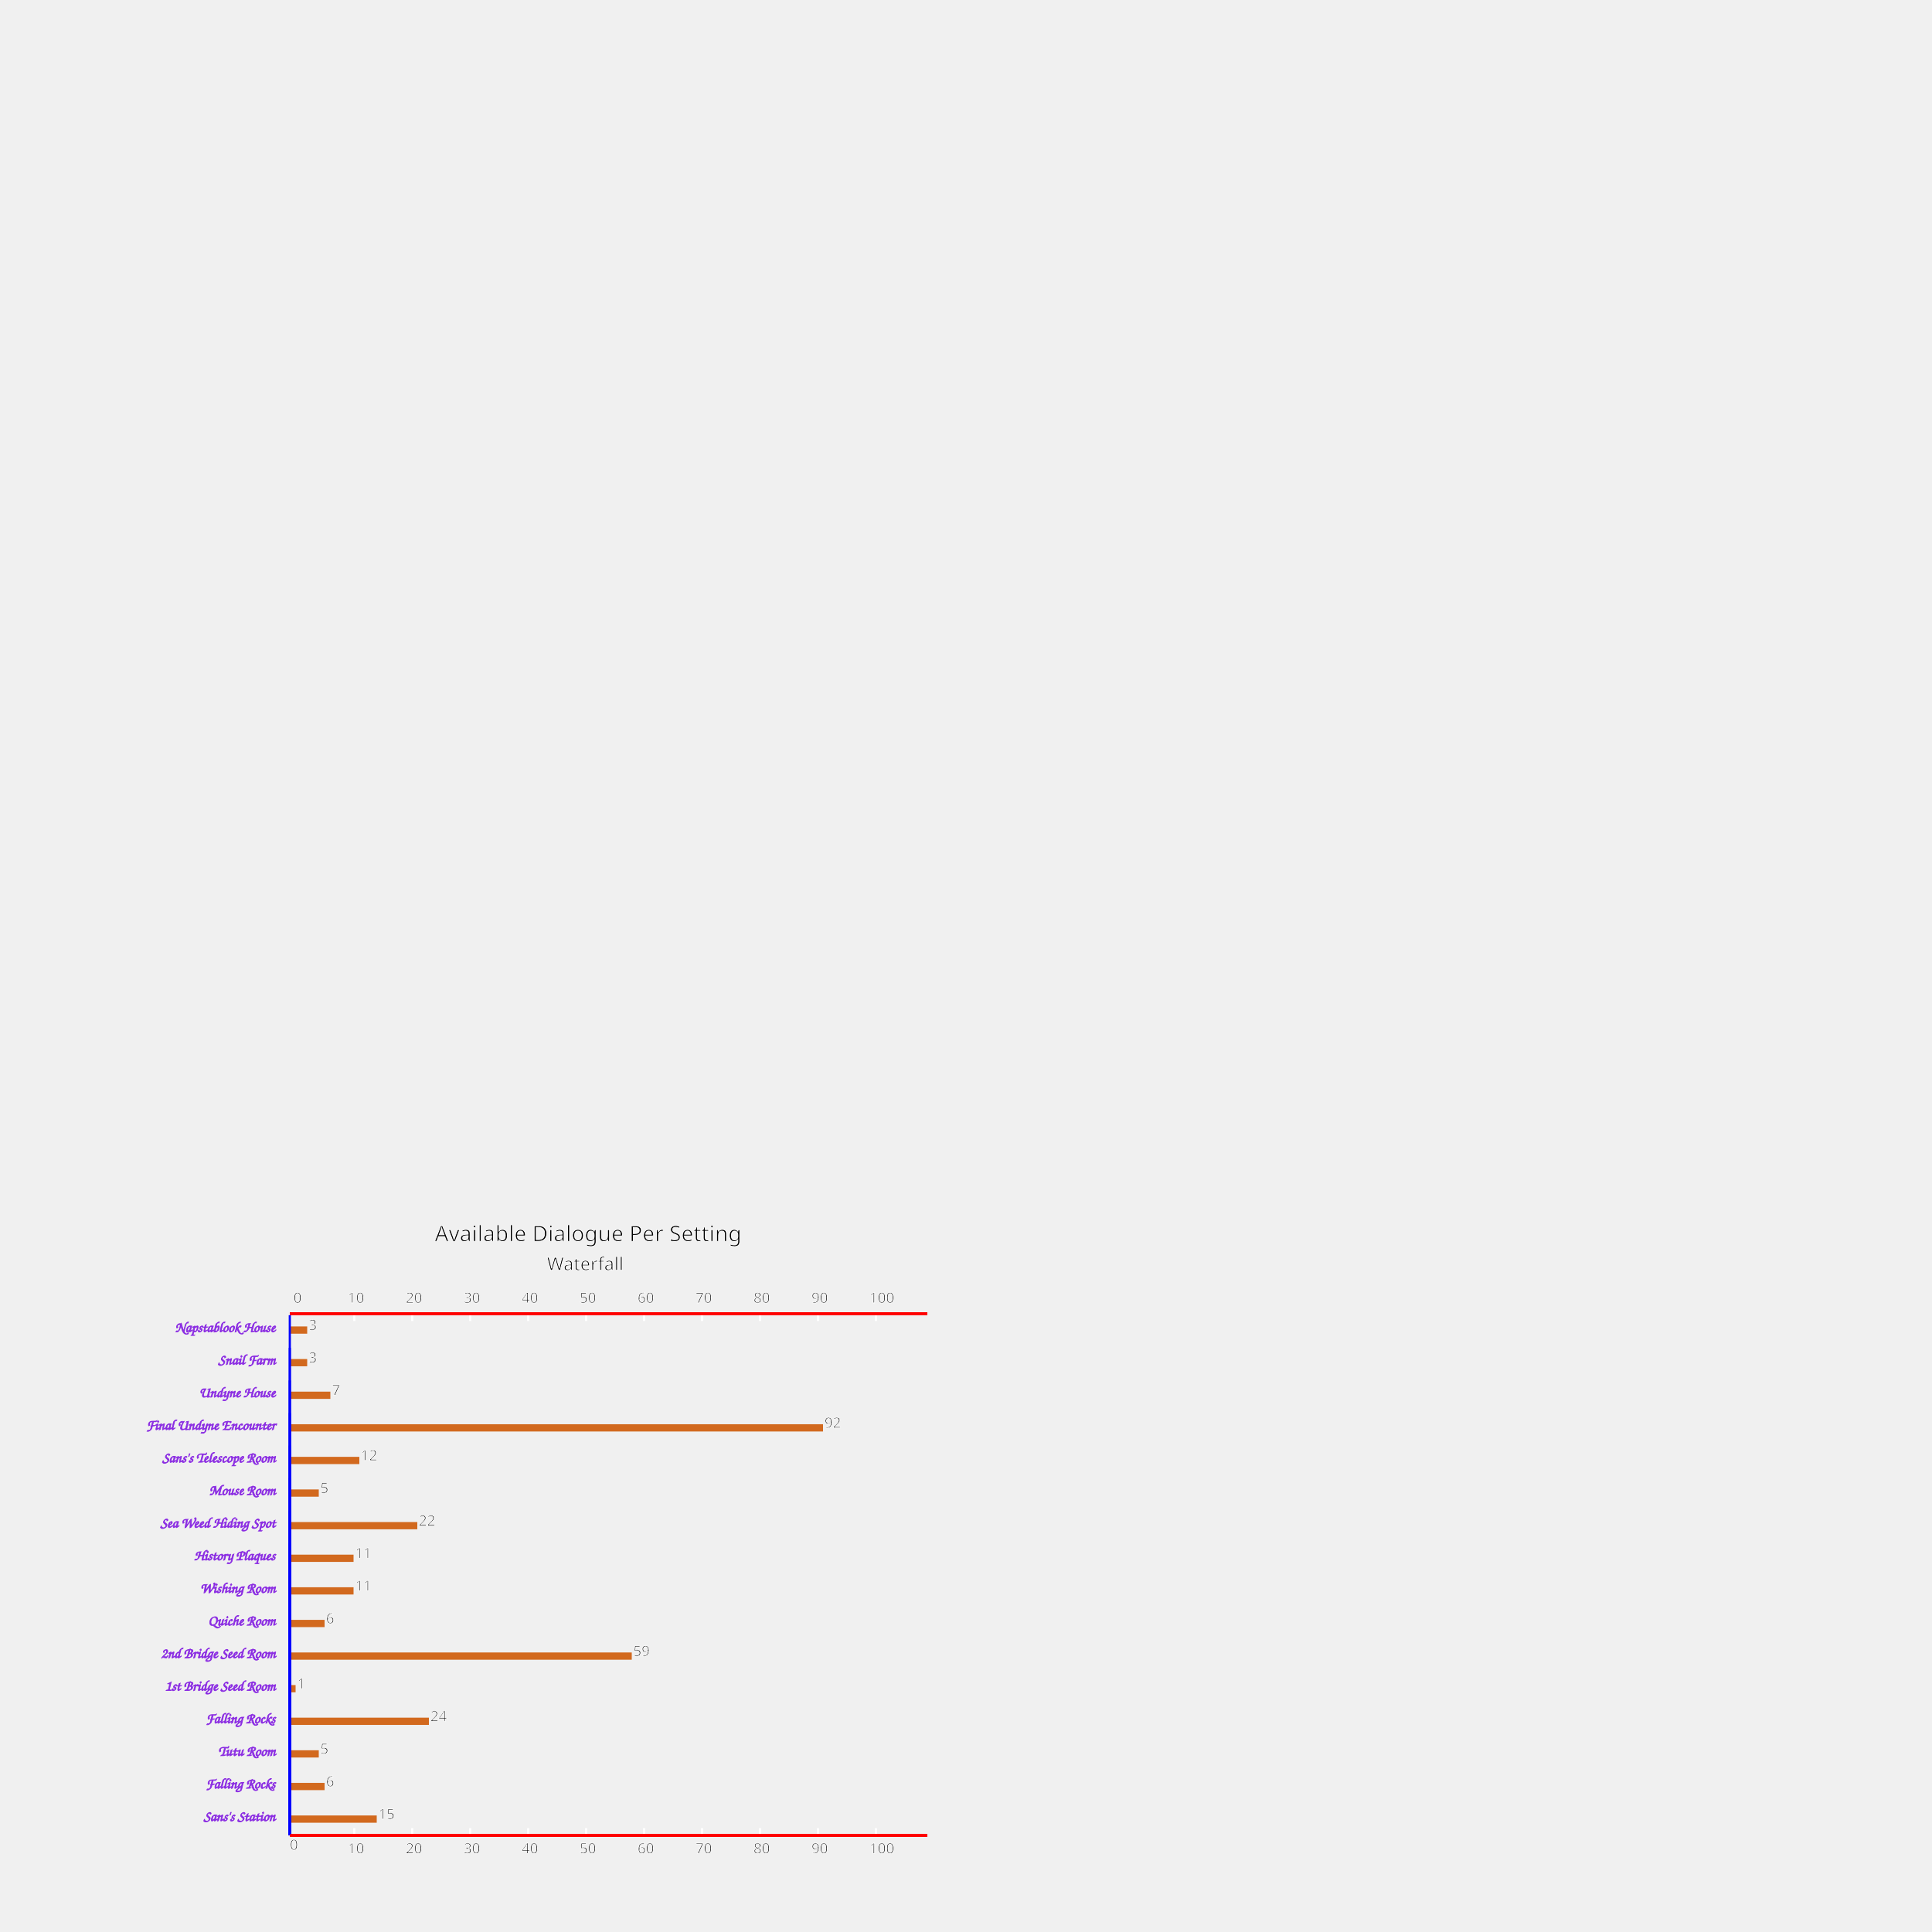
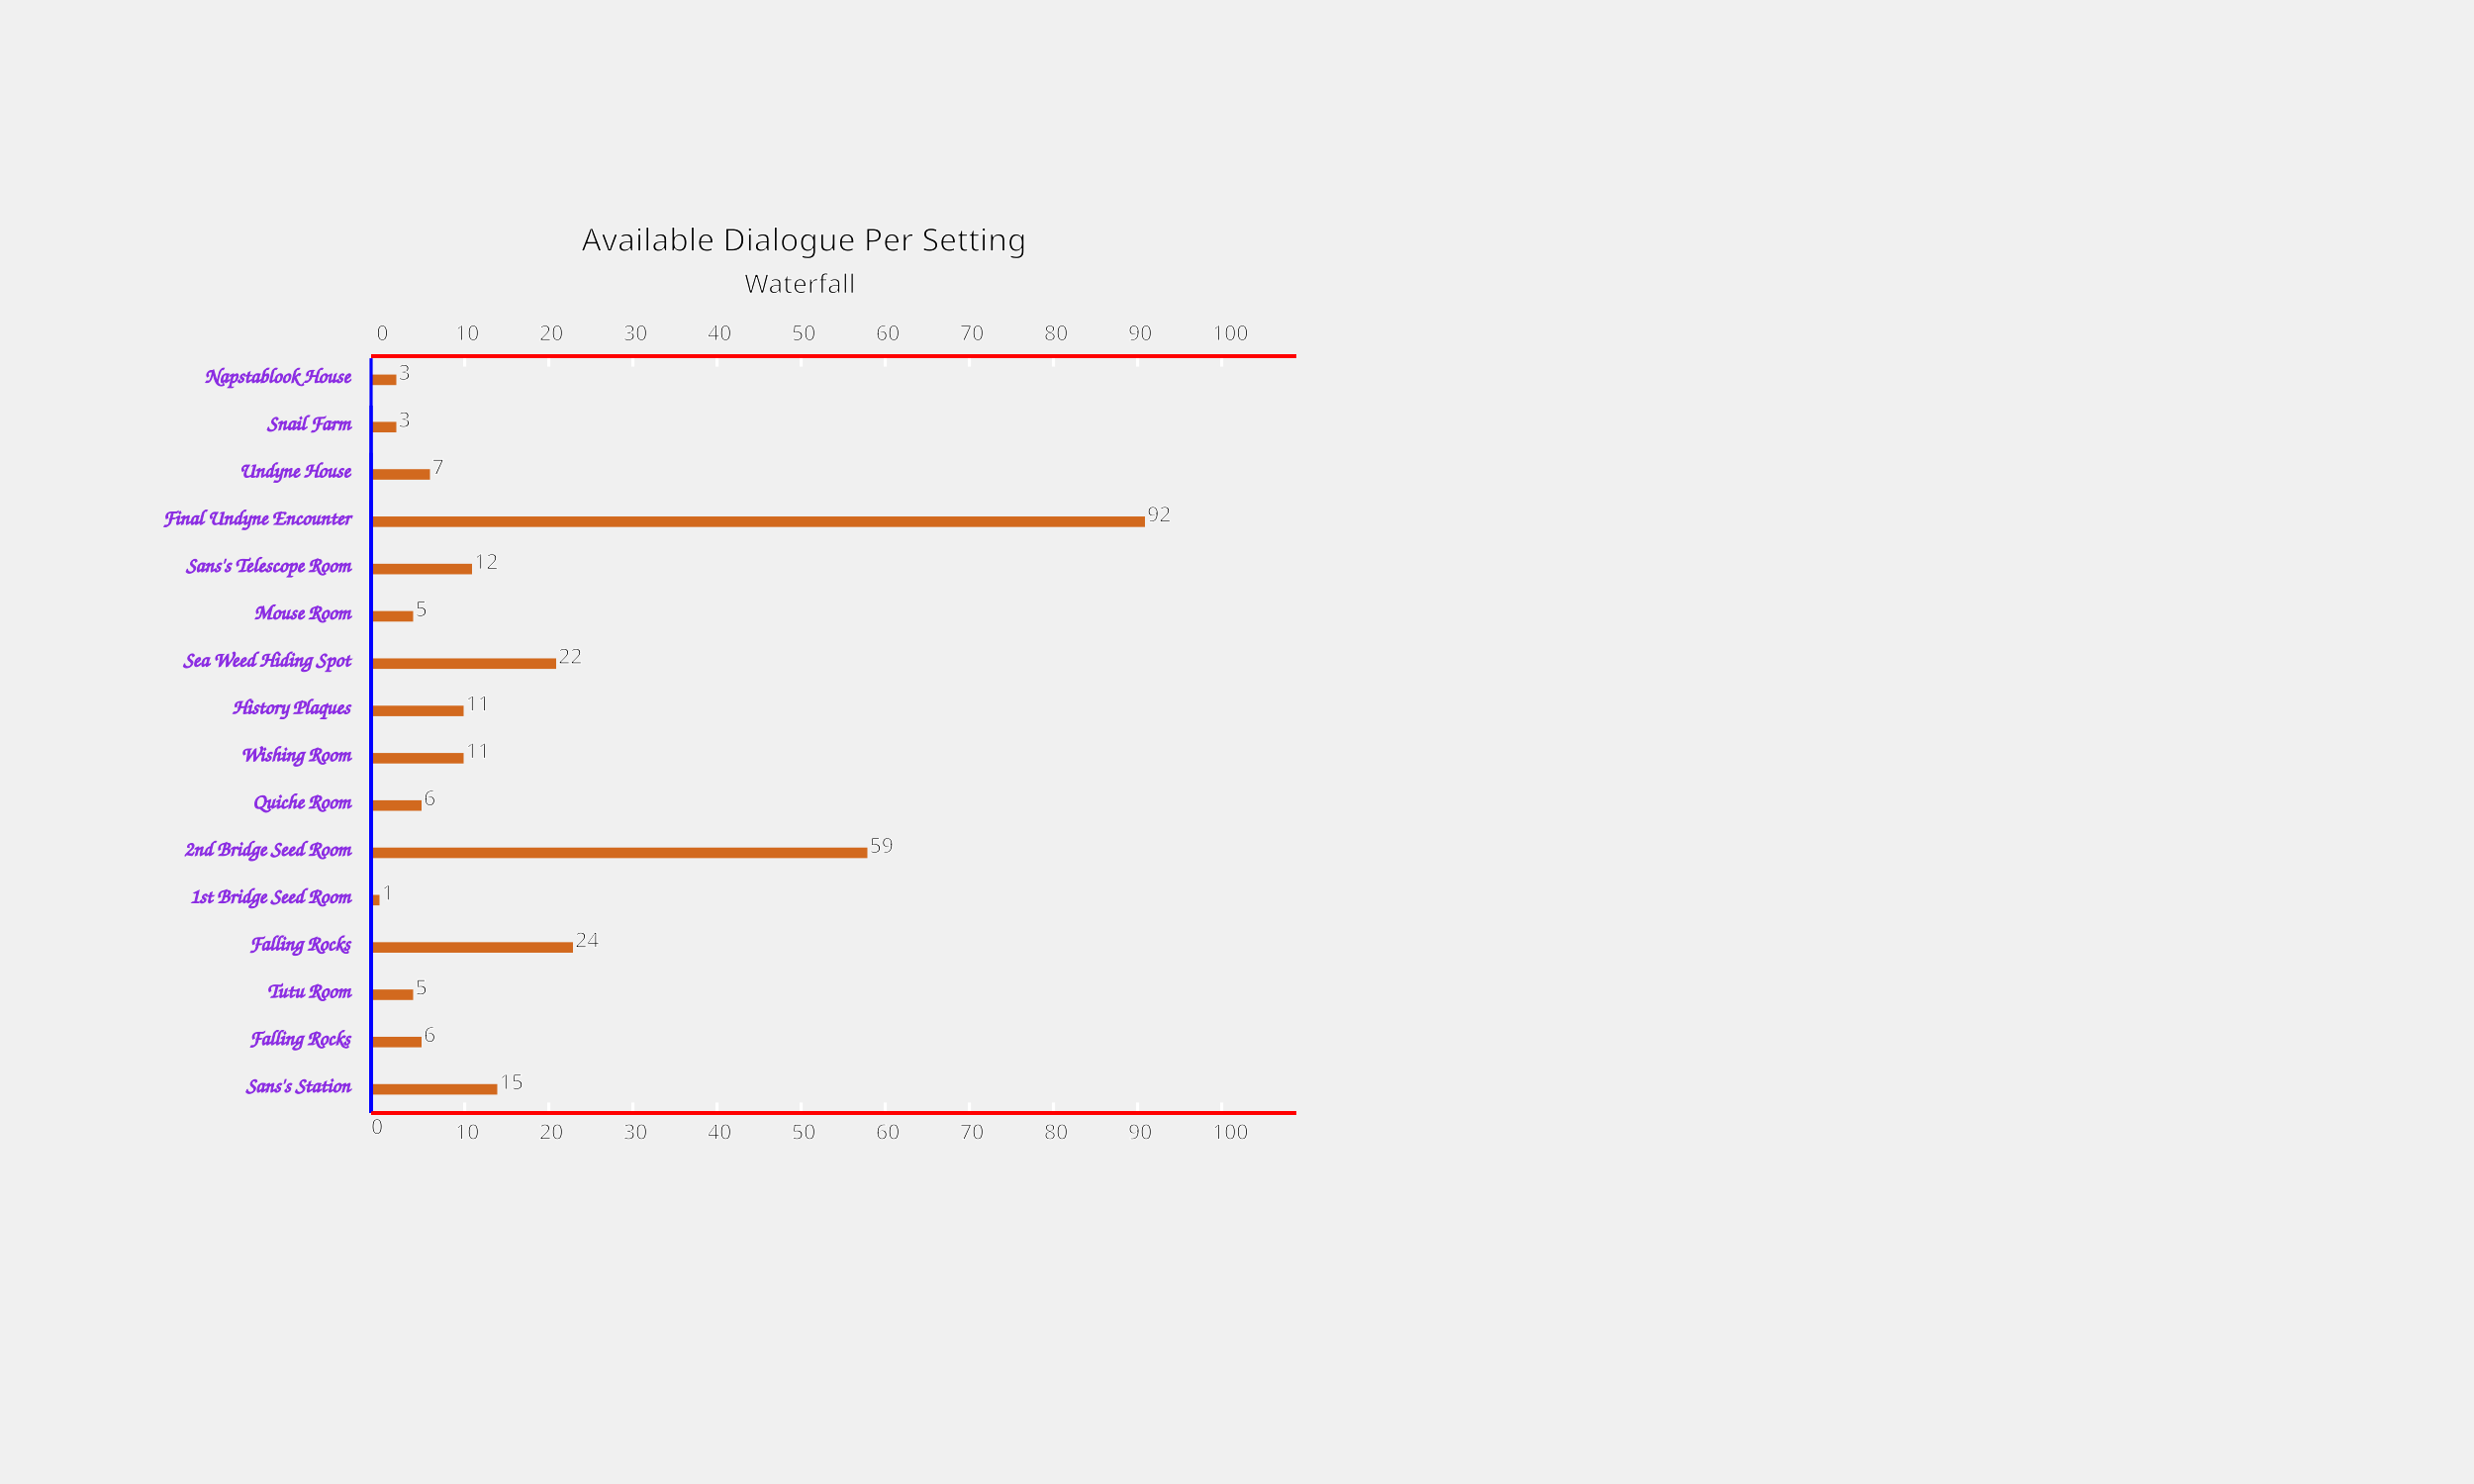
- <svg xmlns="http://www.w3.org/2000/svg" width="2000" height="2000" style="background-color: black;">
-   <g transform="translate(300, 1900), scale(.75)">
+ <svg xmlns="http://www.w3.org/2000/svg" width="2000" height="1200" style="background-color: black;">
+   <g transform="translate(300, 900), scale(.85)">
    <text x="0" y="20" font-size="20" font-family="papyrus" stroke="white">0</text>
    <text x="80" y="25" font-size="20" font-family="papyrus" stroke="white">10</text>
    <line x1="89" x2="89" y1="0" y2="-10" stroke-width="3" stroke="white" />
    <text x="160" y="25" font-size="20" font-family="papyrus" stroke="white">20</text>
    <line x1="169" x2="169" y1="0" y2="-10" stroke-width="3" stroke="white" />
    <text x="240" y="25" font-size="20" font-family="papyrus" stroke="white">30</text>
    <line x1="249" x2="249" y1="0" y2="-10" stroke-width="3" stroke="white" />
    <text x="320" y="25" font-size="20" font-family="papyrus" stroke="white">40</text>
    <line x1="329" x2="329" y1="0" y2="-10" stroke-width="3" stroke="white" />
    <text x="400" y="25" font-size="20" font-family="papyrus" stroke="white">50</text>
    <line x1="409" x2="409" y1="0" y2="-10" stroke-width="3" stroke="white" />
    <text x="480" y="25" font-size="20" font-family="papyrus" stroke="white">60</text>
    <line x1="489" x2="489" y1="0" y2="-10" stroke-width="3" stroke="white" />
    <text x="560" y="25" font-size="20" font-family="papyrus" stroke="white">70</text>
    <line x1="569" x2="569" y1="0" y2="-10" stroke-width="3" stroke="white" />
    <text x="640" y="25" font-size="20" font-family="papyrus" stroke="white">80</text>
    <line x1="649" x2="649" y1="0" y2="-10" stroke-width="3" stroke="white" />
    <text x="720" y="25" font-size="20" font-family="papyrus" stroke="white">90</text>
    <line x1="729" x2="729" y1="0" y2="-10" stroke-width="3" stroke="white" />
    <text x="800" y="25" font-size="20" font-family="papyrus" stroke="white">100</text>
    <line x1="809" x2="809" y1="0" y2="-10" stroke-width="3" stroke="white" />
    <text x="5" y="-735" font-size="20" font-family="papyrus" stroke="white">0</text>
    <text x="80" y="-735" font-size="20" font-family="papyrus" stroke="white">10</text>
    <line x1="89" x2="89" y1="-720" y2="-710" stroke-width="3" stroke="white" />
    <text x="160" y="-735" font-size="20" font-family="papyrus" stroke="white">20</text>
    <line x1="169" x2="169" y1="-720" y2="-710" stroke-width="3" stroke="white" />
    <text x="240" y="-735" font-size="20" font-family="papyrus" stroke="white">30</text>
    <line x1="249" x2="249" y1="-720" y2="-710" stroke-width="3" stroke="white" />
    <text x="320" y="-735" font-size="20" font-family="papyrus" stroke="white">40</text>
    <line x1="329" x2="329" y1="-720" y2="-710" stroke-width="3" stroke="white" />
    <text x="400" y="-735" font-size="20" font-family="papyrus" stroke="white">50</text>
    <line x1="409" x2="409" y1="-720" y2="-710" stroke-width="3" stroke="white" />
    <text x="480" y="-735" font-size="20" font-family="papyrus" stroke="white">60</text>
    <line x1="489" x2="489" y1="-720" y2="-710" stroke-width="3" stroke="white" />
    <text x="560" y="-735" font-size="20" font-family="papyrus" stroke="white">70</text>
    <line x1="569" x2="569" y1="-720" y2="-710" stroke-width="3" stroke="white" />
    <text x="640" y="-735" font-size="20" font-family="papyrus" stroke="white">80</text>
    <line x1="649" x2="649" y1="-720" y2="-710" stroke-width="3" stroke="white" />
    <text x="720" y="-735" font-size="20" font-family="papyrus" stroke="white">90</text>
    <line x1="729" x2="729" y1="-720" y2="-710" stroke-width="3" stroke="white" />
    <text x="800" y="-735" font-size="20" font-family="papyrus" stroke="white">100</text>
    <line x1="809" x2="809" y1="-720" y2="-710" stroke-width="3" stroke="white" />
    <text x="200" y="-820" stroke="white" font-size="30" font-family="papyrus">Available Dialogue Per
                  Setting
            </text>
    <text x="355" y="-780" stroke="white" font-size="25" font-family="papyrus">Waterfall</text>
    <g>
      <text x="-20" y="-20" fill="blueviolet" text-anchor="end" font-size="20" font-family="comic sans Ms" stroke="blueviolet">Sans's Station</text>
      <line x1="0" x2="120" y1="-22.5" y2="-22.5" stroke="chocolate" stroke-width="10" />
      <text x="122" y="-22.5" font-size="20" font-family="papyrus" stroke="white">15</text>
    </g>
    <line x1="0" y1="0" x2="0" y2="-43" stroke-width="3" stroke="blue" />
    <line x1="0" y1="0" x2="880" y2="0" stroke-width="3" stroke="red" />
    <line x1="0" y1="-720" x2="880" y2="-720" stroke-width="3" stroke="red" />
    <g>
      <text x="-20" y="-65" fill="blueviolet" text-anchor="end" font-size="20" font-family="comic sans Ms" stroke="blueviolet">Falling Rocks</text>
      <line x1="0" x2="48" y1="-67.5" y2="-67.5" stroke="chocolate" stroke-width="10" />
      <text x="50" y="-67.5" font-size="20" font-family="papyrus" stroke="white">6</text>
    </g>
    <line x1="0" y1="0" x2="0" y2="-88" stroke-width="3" stroke="blue" />
    <line x1="0" y1="0" x2="880" y2="0" stroke-width="3" stroke="red" />
    <line x1="0" y1="-720" x2="880" y2="-720" stroke-width="3" stroke="red" />
    <g>
      <text x="-20" y="-110" fill="blueviolet" text-anchor="end" font-size="20" font-family="comic sans Ms" stroke="blueviolet">Tutu Room</text>
      <line x1="0" x2="40" y1="-112.5" y2="-112.5" stroke="chocolate" stroke-width="10" />
      <text x="42" y="-112.5" font-size="20" font-family="papyrus" stroke="white">5</text>
    </g>
    <line x1="0" y1="0" x2="0" y2="-133" stroke-width="3" stroke="blue" />
    <line x1="0" y1="0" x2="880" y2="0" stroke-width="3" stroke="red" />
    <line x1="0" y1="-720" x2="880" y2="-720" stroke-width="3" stroke="red" />
    <g>
      <text x="-20" y="-155" fill="blueviolet" text-anchor="end" font-size="20" font-family="comic sans Ms" stroke="blueviolet">Falling Rocks</text>
      <line x1="0" x2="192" y1="-157.5" y2="-157.5" stroke="chocolate" stroke-width="10" />
      <text x="194" y="-157.5" font-size="20" font-family="papyrus" stroke="white">24</text>
    </g>
    <line x1="0" y1="0" x2="0" y2="-178" stroke-width="3" stroke="blue" />
    <line x1="0" y1="0" x2="880" y2="0" stroke-width="3" stroke="red" />
    <line x1="0" y1="-720" x2="880" y2="-720" stroke-width="3" stroke="red" />
    <g>
      <text x="-20" y="-200" fill="blueviolet" text-anchor="end" font-size="20" font-family="comic sans Ms" stroke="blueviolet">1st Bridge Seed Room</text>
      <line x1="0" x2="8" y1="-202.5" y2="-202.5" stroke="chocolate" stroke-width="10" />
      <text x="10" y="-202.5" font-size="20" font-family="papyrus" stroke="white">1</text>
    </g>
    <line x1="0" y1="0" x2="0" y2="-223" stroke-width="3" stroke="blue" />
    <line x1="0" y1="0" x2="880" y2="0" stroke-width="3" stroke="red" />
    <line x1="0" y1="-720" x2="880" y2="-720" stroke-width="3" stroke="red" />
    <g>
      <text x="-20" y="-245" fill="blueviolet" text-anchor="end" font-size="20" font-family="comic sans Ms" stroke="blueviolet">2nd Bridge Seed Room</text>
      <line x1="0" x2="472" y1="-247.5" y2="-247.5" stroke="chocolate" stroke-width="10" />
      <text x="474" y="-247.5" font-size="20" font-family="papyrus" stroke="white">59</text>
    </g>
    <line x1="0" y1="0" x2="0" y2="-268" stroke-width="3" stroke="blue" />
    <line x1="0" y1="0" x2="880" y2="0" stroke-width="3" stroke="red" />
    <line x1="0" y1="-720" x2="880" y2="-720" stroke-width="3" stroke="red" />
    <g>
      <text x="-20" y="-290" fill="blueviolet" text-anchor="end" font-size="20" font-family="comic sans Ms" stroke="blueviolet">Quiche Room</text>
      <line x1="0" x2="48" y1="-292.5" y2="-292.5" stroke="chocolate" stroke-width="10" />
      <text x="50" y="-292.5" font-size="20" font-family="papyrus" stroke="white">6</text>
    </g>
    <line x1="0" y1="0" x2="0" y2="-313" stroke-width="3" stroke="blue" />
    <line x1="0" y1="0" x2="880" y2="0" stroke-width="3" stroke="red" />
    <line x1="0" y1="-720" x2="880" y2="-720" stroke-width="3" stroke="red" />
    <g>
      <text x="-20" y="-335" fill="blueviolet" text-anchor="end" font-size="20" font-family="comic sans Ms" stroke="blueviolet">Wishing Room</text>
      <line x1="0" x2="88" y1="-337.5" y2="-337.5" stroke="chocolate" stroke-width="10" />
      <text x="90" y="-337.5" font-size="20" font-family="papyrus" stroke="white">11</text>
    </g>
    <line x1="0" y1="0" x2="0" y2="-358" stroke-width="3" stroke="blue" />
    <line x1="0" y1="0" x2="880" y2="0" stroke-width="3" stroke="red" />
    <line x1="0" y1="-720" x2="880" y2="-720" stroke-width="3" stroke="red" />
    <g>
      <text x="-20" y="-380" fill="blueviolet" text-anchor="end" font-size="20" font-family="comic sans Ms" stroke="blueviolet">History Plaques</text>
      <line x1="0" x2="88" y1="-382.5" y2="-382.5" stroke="chocolate" stroke-width="10" />
      <text x="90" y="-382.5" font-size="20" font-family="papyrus" stroke="white">11</text>
    </g>
    <line x1="0" y1="0" x2="0" y2="-403" stroke-width="3" stroke="blue" />
    <line x1="0" y1="0" x2="880" y2="0" stroke-width="3" stroke="red" />
    <line x1="0" y1="-720" x2="880" y2="-720" stroke-width="3" stroke="red" />
    <g>
      <text x="-20" y="-425" fill="blueviolet" text-anchor="end" font-size="20" font-family="comic sans Ms" stroke="blueviolet">Sea Weed Hiding Spot</text>
      <line x1="0" x2="176" y1="-427.5" y2="-427.5" stroke="chocolate" stroke-width="10" />
      <text x="178" y="-427.5" font-size="20" font-family="papyrus" stroke="white">22</text>
    </g>
    <line x1="0" y1="0" x2="0" y2="-448" stroke-width="3" stroke="blue" />
    <line x1="0" y1="0" x2="880" y2="0" stroke-width="3" stroke="red" />
    <line x1="0" y1="-720" x2="880" y2="-720" stroke-width="3" stroke="red" />
    <g>
      <text x="-20" y="-470" fill="blueviolet" text-anchor="end" font-size="20" font-family="comic sans Ms" stroke="blueviolet">Mouse Room</text>
      <line x1="0" x2="40" y1="-472.5" y2="-472.5" stroke="chocolate" stroke-width="10" />
      <text x="42" y="-472.5" font-size="20" font-family="papyrus" stroke="white">5</text>
    </g>
    <line x1="0" y1="0" x2="0" y2="-493" stroke-width="3" stroke="blue" />
    <line x1="0" y1="0" x2="880" y2="0" stroke-width="3" stroke="red" />
    <line x1="0" y1="-720" x2="880" y2="-720" stroke-width="3" stroke="red" />
    <g>
      <text x="-20" y="-515" fill="blueviolet" text-anchor="end" font-size="20" font-family="comic sans Ms" stroke="blueviolet">Sans's Telescope Room</text>
      <line x1="0" x2="96" y1="-517.5" y2="-517.5" stroke="chocolate" stroke-width="10" />
      <text x="98" y="-517.5" font-size="20" font-family="papyrus" stroke="white">12</text>
    </g>
    <line x1="0" y1="0" x2="0" y2="-538" stroke-width="3" stroke="blue" />
    <line x1="0" y1="0" x2="880" y2="0" stroke-width="3" stroke="red" />
    <line x1="0" y1="-720" x2="880" y2="-720" stroke-width="3" stroke="red" />
    <g>
      <text x="-20" y="-560" fill="blueviolet" text-anchor="end" font-size="20" font-family="comic sans Ms" stroke="blueviolet">Final Undyne Encounter</text>
      <line x1="0" x2="736" y1="-562.5" y2="-562.5" stroke="chocolate" stroke-width="10" />
      <text x="738" y="-562.5" font-size="20" font-family="papyrus" stroke="white">92</text>
    </g>
    <line x1="0" y1="0" x2="0" y2="-583" stroke-width="3" stroke="blue" />
    <line x1="0" y1="0" x2="880" y2="0" stroke-width="3" stroke="red" />
    <line x1="0" y1="-720" x2="880" y2="-720" stroke-width="3" stroke="red" />
    <g>
      <text x="-20" y="-605" fill="blueviolet" text-anchor="end" font-size="20" font-family="comic sans Ms" stroke="blueviolet">Undyne House</text>
      <line x1="0" x2="56" y1="-607.5" y2="-607.5" stroke="chocolate" stroke-width="10" />
      <text x="58" y="-607.5" font-size="20" font-family="papyrus" stroke="white">7</text>
    </g>
    <line x1="0" y1="0" x2="0" y2="-628" stroke-width="3" stroke="blue" />
    <line x1="0" y1="0" x2="880" y2="0" stroke-width="3" stroke="red" />
    <line x1="0" y1="-720" x2="880" y2="-720" stroke-width="3" stroke="red" />
    <g>
      <text x="-20" y="-650" fill="blueviolet" text-anchor="end" font-size="20" font-family="comic sans Ms" stroke="blueviolet">Snail Farm</text>
      <line x1="0" x2="24" y1="-652.5" y2="-652.5" stroke="chocolate" stroke-width="10" />
      <text x="26" y="-652.5" font-size="20" font-family="papyrus" stroke="white">3</text>
    </g>
    <line x1="0" y1="0" x2="0" y2="-673" stroke-width="3" stroke="blue" />
    <line x1="0" y1="0" x2="880" y2="0" stroke-width="3" stroke="red" />
    <line x1="0" y1="-720" x2="880" y2="-720" stroke-width="3" stroke="red" />
    <g>
      <text x="-20" y="-695" fill="blueviolet" text-anchor="end" font-size="20" font-family="comic sans Ms" stroke="blueviolet">Napstablook House</text>
      <line x1="0" x2="24" y1="-697.5" y2="-697.5" stroke="chocolate" stroke-width="10" />
      <text x="26" y="-697.5" font-size="20" font-family="papyrus" stroke="white">3</text>
    </g>
    <line x1="0" y1="0" x2="0" y2="-718" stroke-width="3" stroke="blue" />
    <line x1="0" y1="0" x2="880" y2="0" stroke-width="3" stroke="red" />
    <line x1="0" y1="-720" x2="880" y2="-720" stroke-width="3" stroke="red" />
  </g>
</svg>
